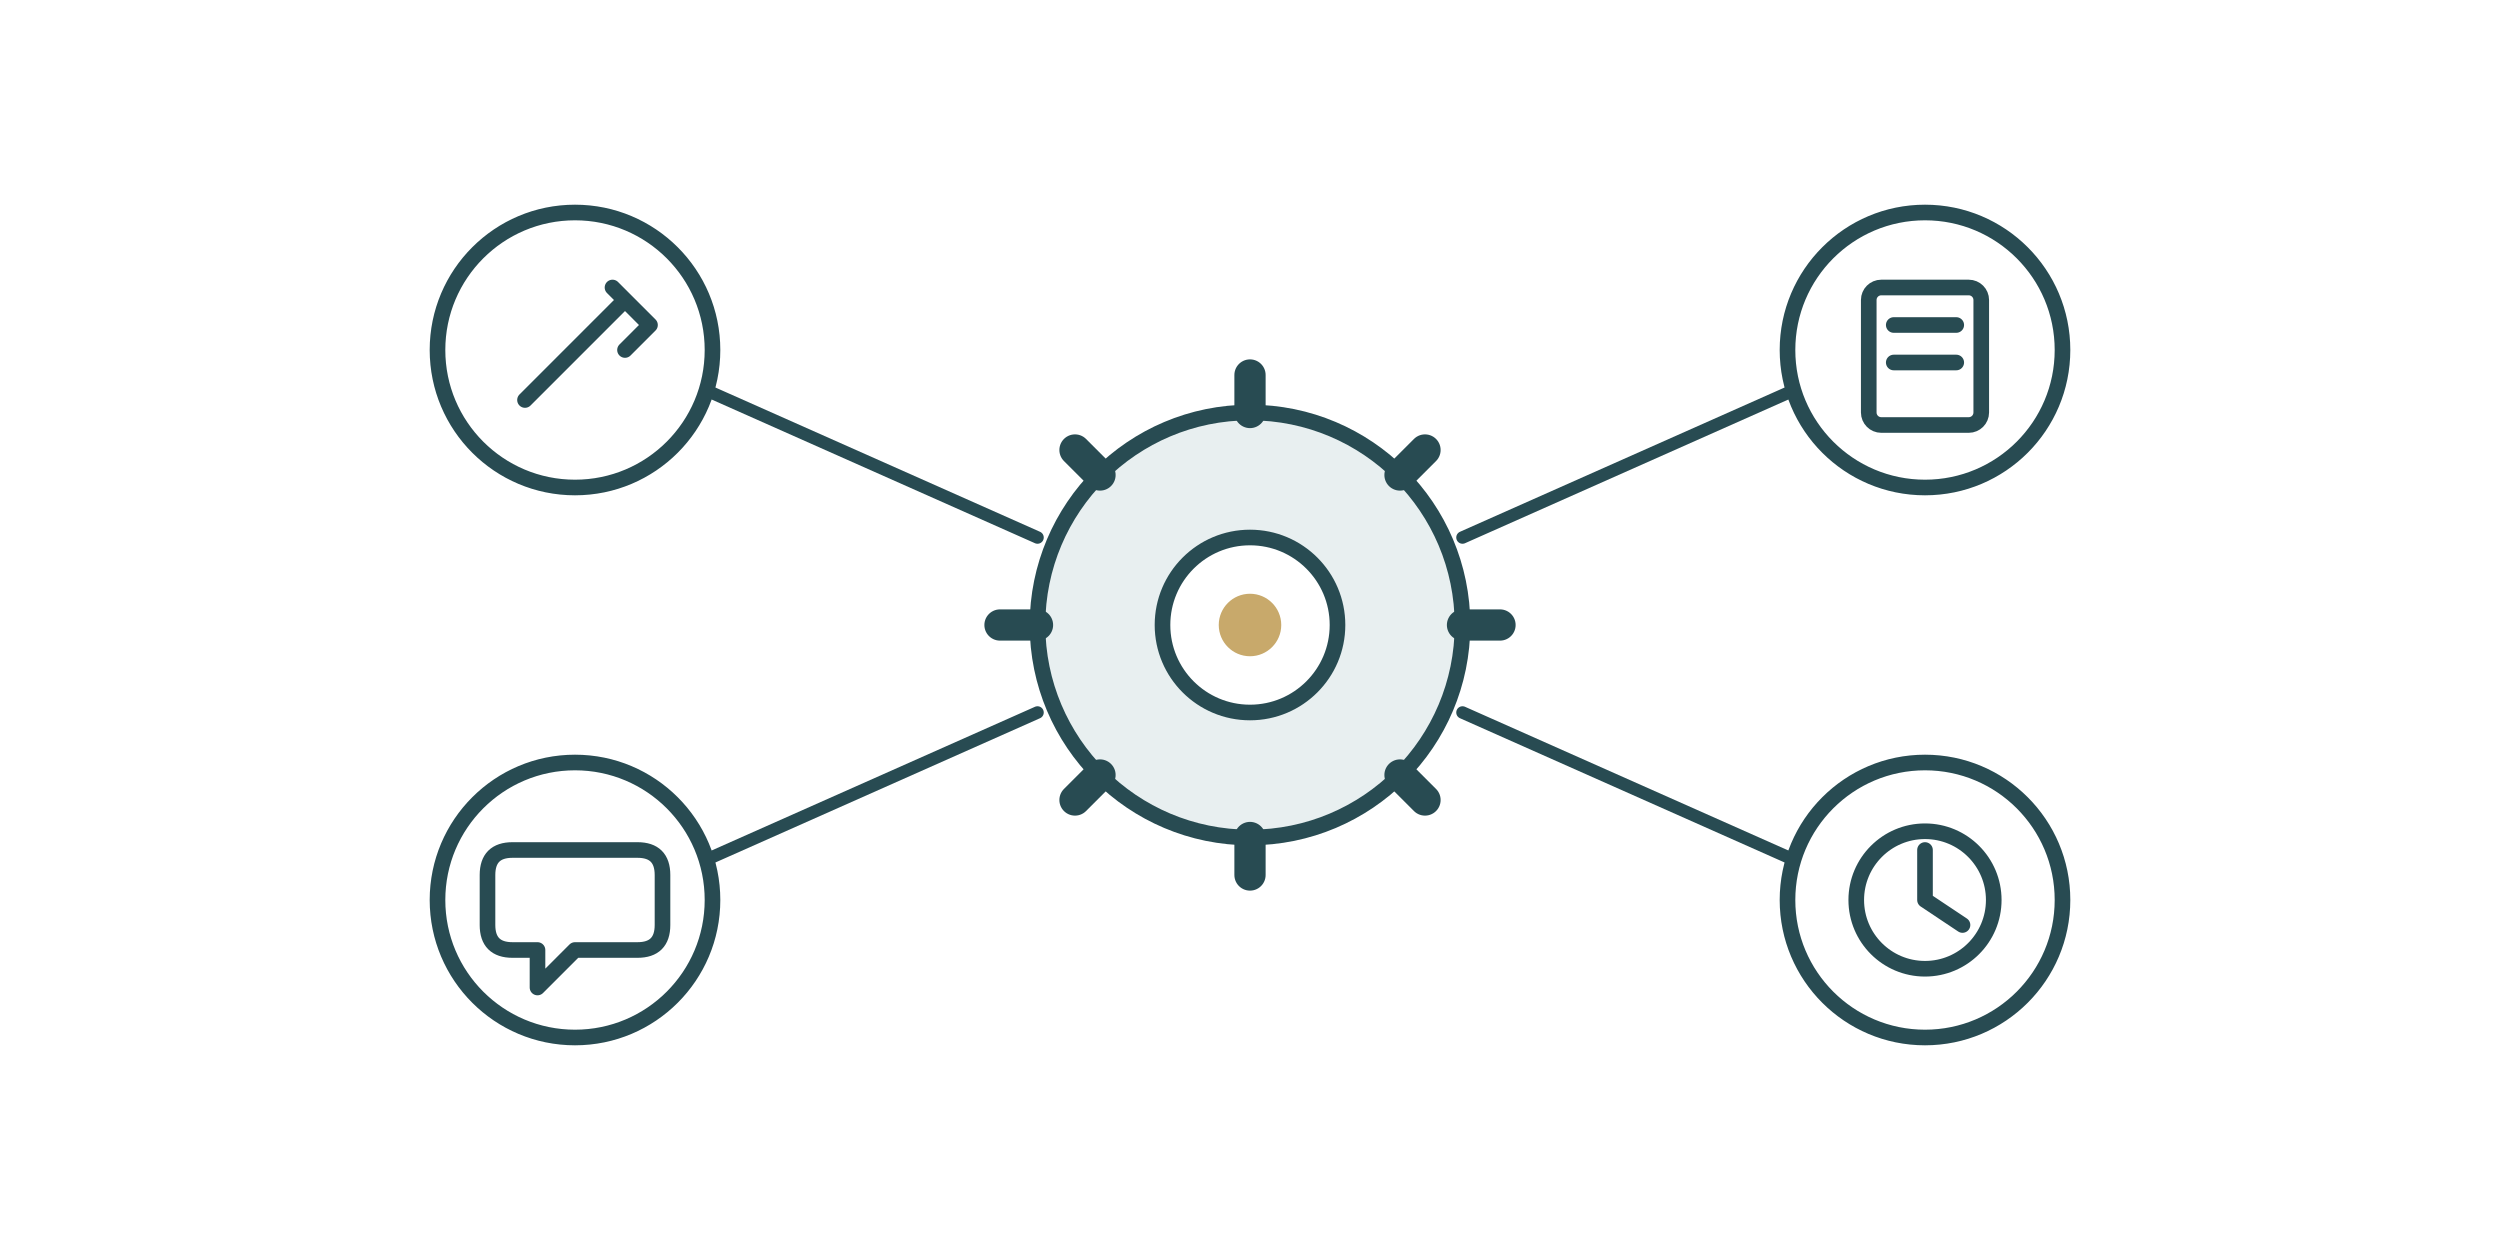
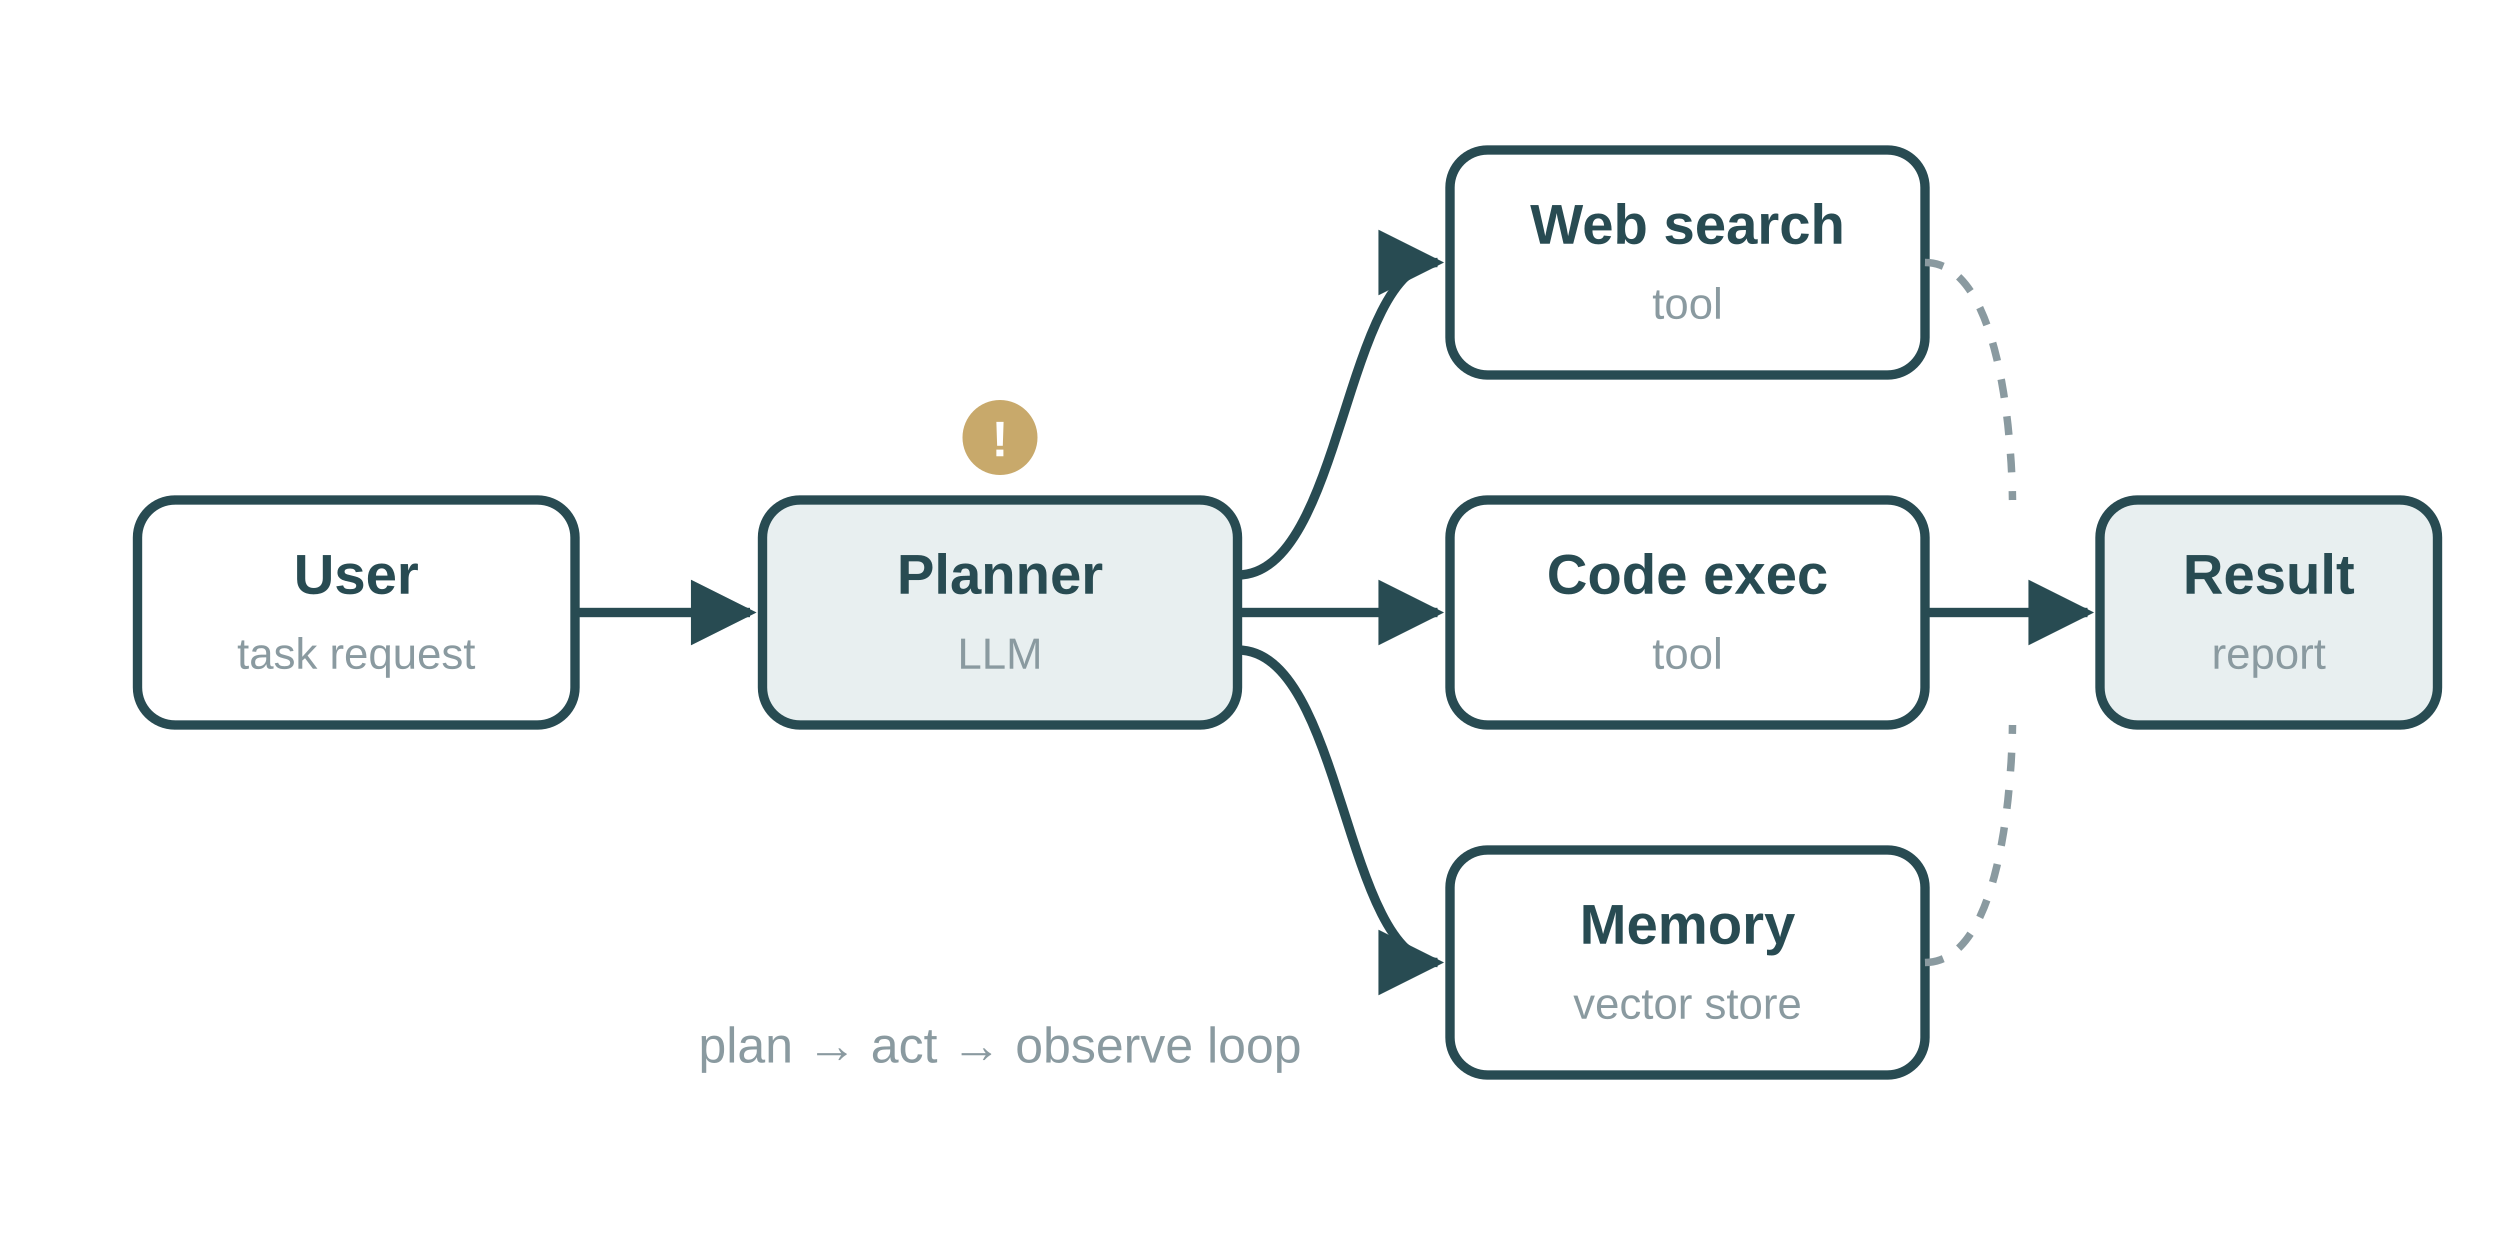
- <svg xmlns="http://www.w3.org/2000/svg" viewBox="0 0 400 200" font-family="Manrope, Arial, sans-serif" role="img" aria-label="Several agents around a shared hub with tools">
+ <svg xmlns="http://www.w3.org/2000/svg" viewBox="0 0 400 200" font-family="Manrope, Arial, sans-serif" role="img" aria-label="Agent workflow diagram with planner, tools and memory">
  <rect width="400" height="200" fill="#ffffff" />
-   <g fill="none" stroke="#284b52" stroke-width="2.5" stroke-linecap="round" stroke-linejoin="round">
-     <circle cx="200" cy="100" r="34" fill="#e8eff0" />
-     <circle cx="200" cy="100" r="14" fill="#ffffff" />
-     <path d="M200 60 V66 M200 134 V140 M160 100 H166 M234 100 H240 M172 72 L176 76 M224 124 L228 128 M228 72 L224 76 M176 124 L172 128" stroke-width="5" />
-     <circle cx="200" cy="100" r="5" fill="#c8a96b" stroke="none" />
-     <path d="M166 86 L112 62 M234 86 L288 62 M166 114 L112 138 M234 114 L288 138" stroke-width="2" />
-     <circle cx="92" cy="56" r="22" fill="#ffffff" />
-     <path d="M84 64 L100 48 M98 46 L104 52 L100 56" />
-     <circle cx="308" cy="56" r="22" fill="#ffffff" />
-     <rect x="299" y="46" width="18" height="22" rx="2" />
-     <path d="M303 52 H313 M303 58 H313" />
-     <circle cx="92" cy="144" r="22" fill="#ffffff" />
-     <path d="M82 136 H102 Q106 136 106 140 V148 Q106 152 102 152 H92 L86 158 V152 H82 Q78 152 78 148 V140 Q78 136 82 136 Z" />
-     <circle cx="308" cy="144" r="22" fill="#ffffff" />
-     <circle cx="308" cy="144" r="11" />
-     <path d="M308 136 V144 L314 148" />
+   <defs>
+     <marker id="ah" viewBox="0 0 10 10" refX="9" refY="5" markerWidth="7" markerHeight="7" orient="auto">
+       <path d="M0 0 L10 5 L0 10 Z" fill="#284b52" />
+     </marker>
+   </defs>
+   <rect x="22" y="80" width="70" height="36" rx="6" fill="#ffffff" stroke="#284b52" stroke-width="1.5" />
+   <text x="57.0" y="95" font-size="9" font-weight="700" fill="#284b52" text-anchor="middle">User</text>
+   <text x="57.0" y="107" font-size="7" font-weight="500" fill="#8a9aa0" text-anchor="middle">task request</text>
+   <rect x="122" y="80" width="76" height="36" rx="6" fill="#e8eff0" stroke="#284b52" stroke-width="1.5" />
+   <text x="160.0" y="95" font-size="9" font-weight="700" fill="#284b52" text-anchor="middle">Planner</text>
+   <text x="160.0" y="107" font-size="7" font-weight="500" fill="#8a9aa0" text-anchor="middle">LLM</text>
+   <rect x="232" y="24" width="76" height="36" rx="6" fill="#ffffff" stroke="#284b52" stroke-width="1.5" />
+   <text x="270.0" y="39" font-size="9" font-weight="700" fill="#284b52" text-anchor="middle">Web search</text>
+   <text x="270.0" y="51" font-size="7" font-weight="500" fill="#8a9aa0" text-anchor="middle">tool</text>
+   <rect x="232" y="80" width="76" height="36" rx="6" fill="#ffffff" stroke="#284b52" stroke-width="1.5" />
+   <text x="270.0" y="95" font-size="9" font-weight="700" fill="#284b52" text-anchor="middle">Code exec</text>
+   <text x="270.0" y="107" font-size="7" font-weight="500" fill="#8a9aa0" text-anchor="middle">tool</text>
+   <rect x="232" y="136" width="76" height="36" rx="6" fill="#ffffff" stroke="#284b52" stroke-width="1.5" />
+   <text x="270.0" y="151" font-size="9" font-weight="700" fill="#284b52" text-anchor="middle">Memory</text>
+   <text x="270.0" y="163" font-size="7" font-weight="500" fill="#8a9aa0" text-anchor="middle">vector store</text>
+   <rect x="336" y="80" width="54" height="36" rx="6" fill="#e8eff0" stroke="#284b52" stroke-width="1.5" />
+   <text x="363.0" y="95" font-size="9" font-weight="700" fill="#284b52" text-anchor="middle">Result</text>
+   <text x="363.0" y="107" font-size="7" font-weight="500" fill="#8a9aa0" text-anchor="middle">report</text>
+   <g fill="none" stroke="#284b52" stroke-width="1.5" marker-end="url(#ah)">
+     <path d="M92 98 H120" />
+     <path d="M198 92 C215 92 215 42 230 42" />
+     <path d="M198 98 H230" />
+     <path d="M198 104 C215 104 215 154 230 154" />
+     <path d="M308 98 H334" />
  </g>
+   <path d="M308 42 C322 42 322 80 322 80 M308 154 C322 154 322 116 322 116" fill="none" stroke="#8a9aa0" stroke-width="1.2" stroke-dasharray="3 3" />
+   <circle cx="160" cy="70" r="6" fill="#c8a96b" />
+   <text x="160" y="73" font-size="8" font-weight="800" fill="#ffffff" text-anchor="middle">!</text>
+   <text x="160" y="170" font-size="8" font-weight="500" fill="#8a9aa0" text-anchor="middle">plan → act → observe loop</text>
</svg>
